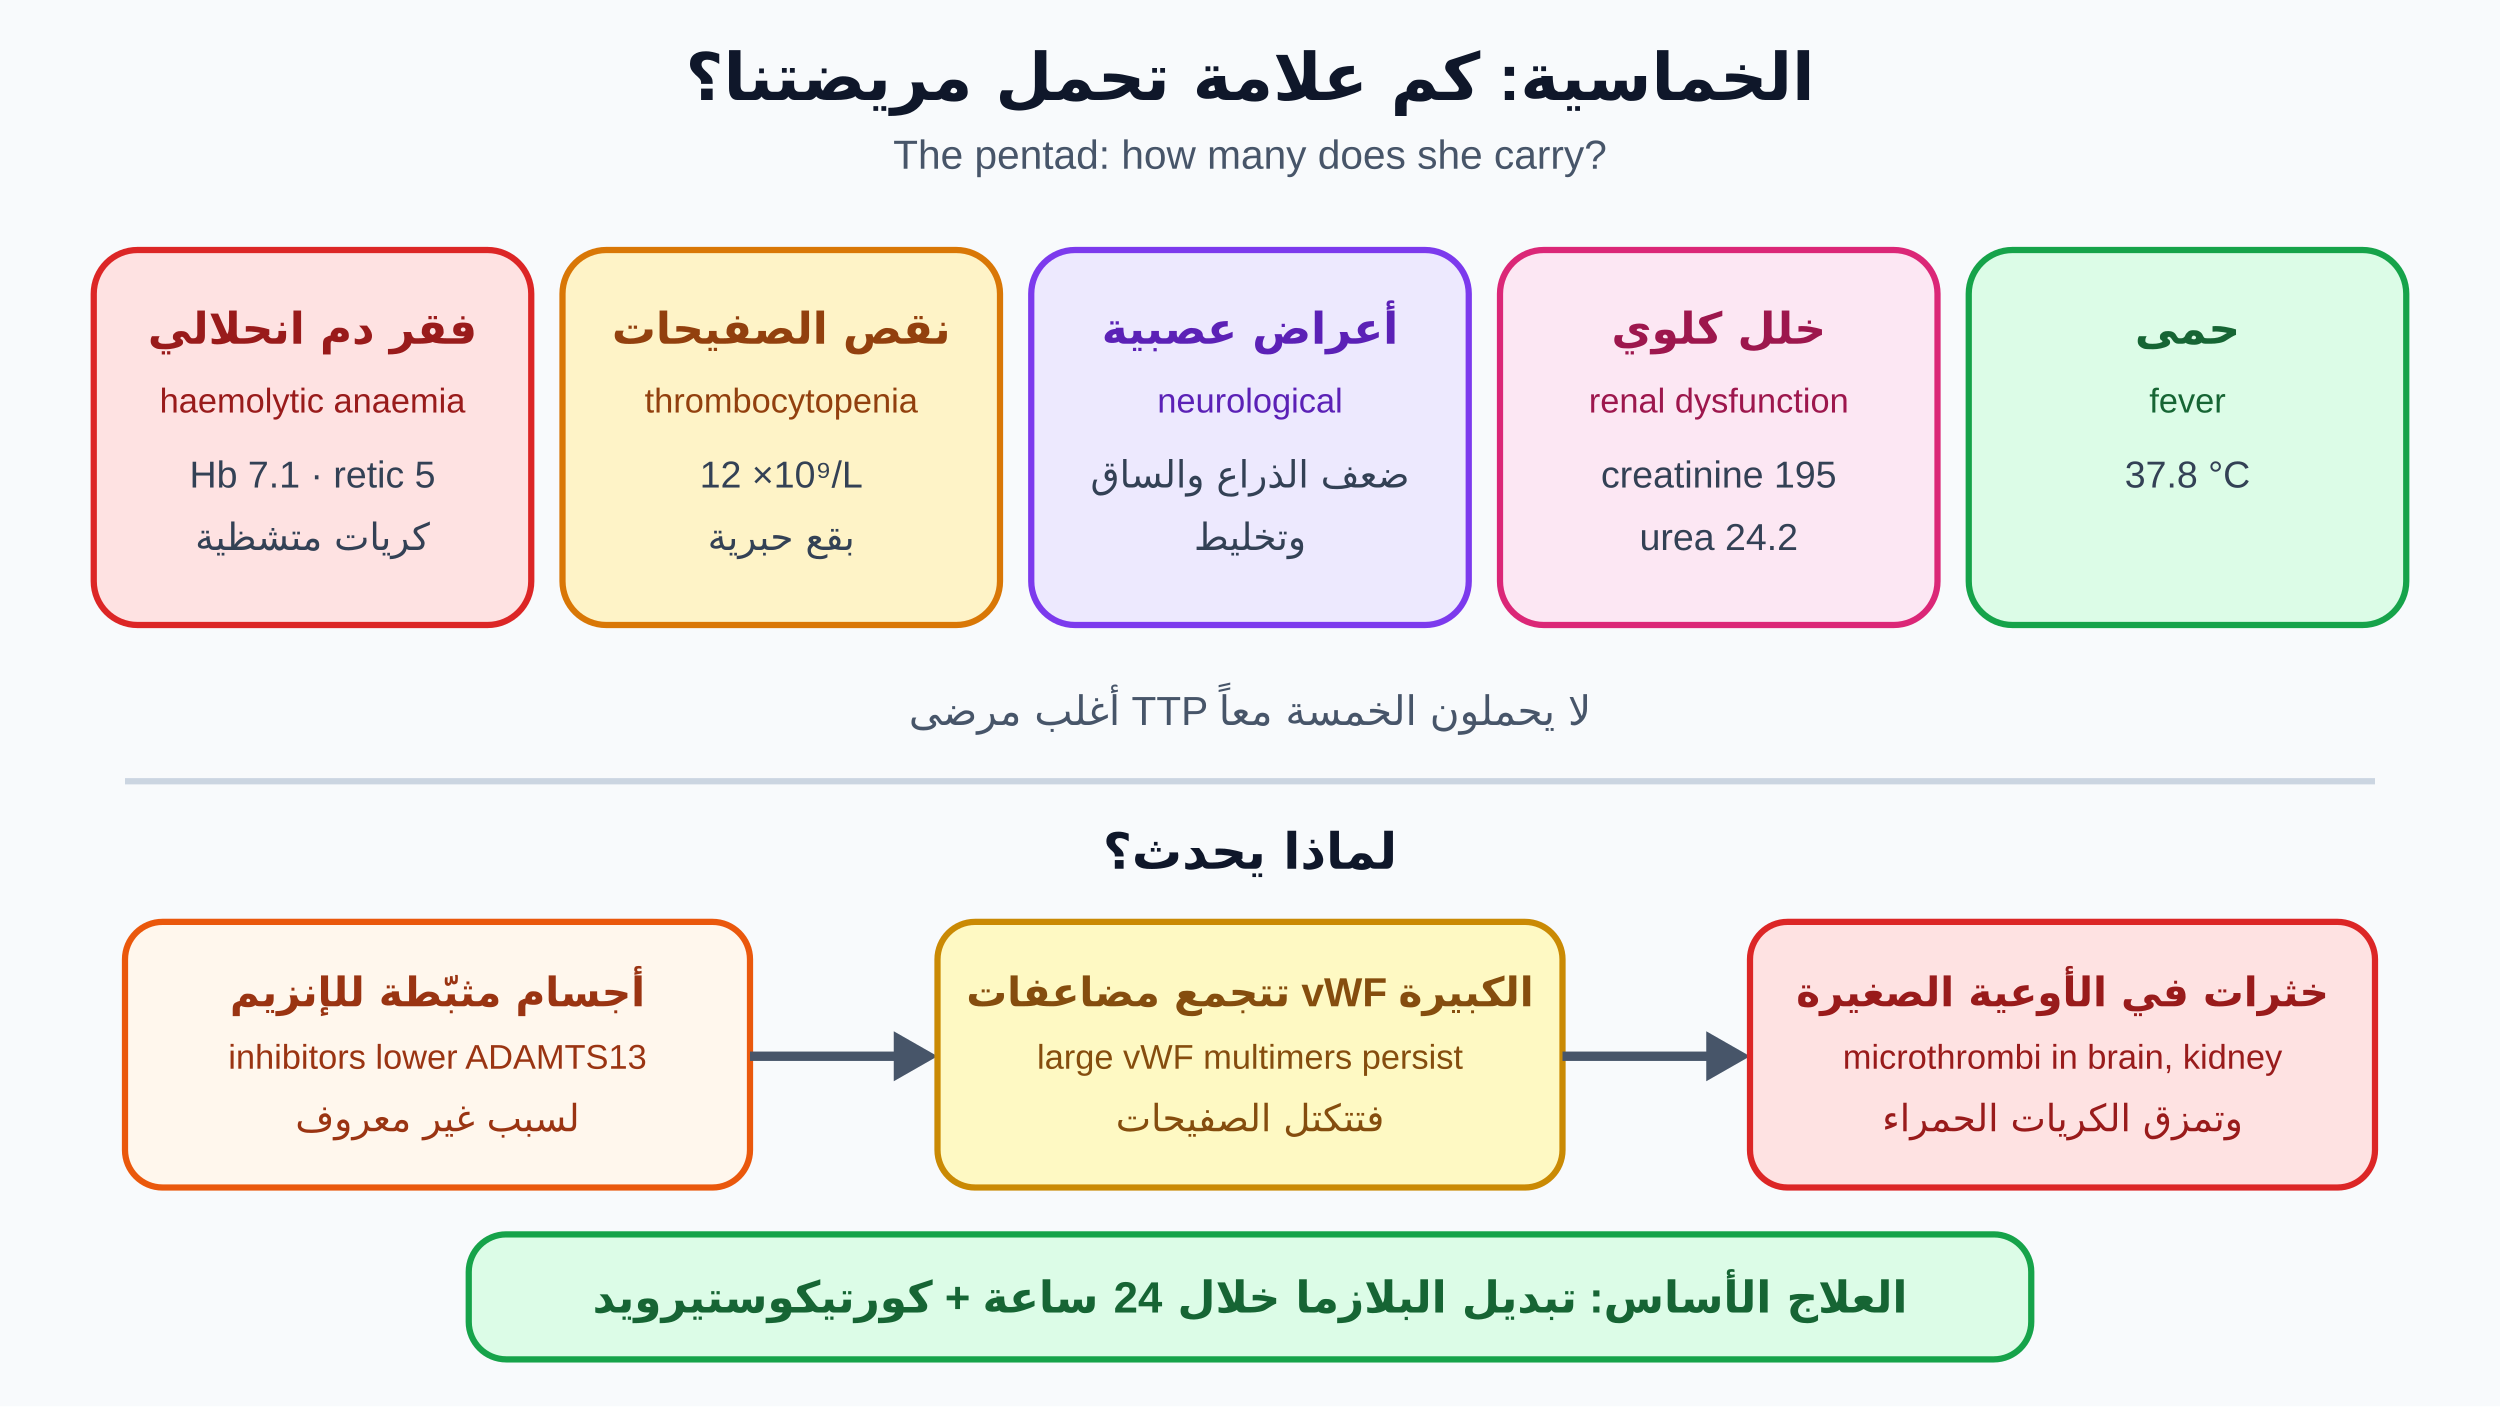
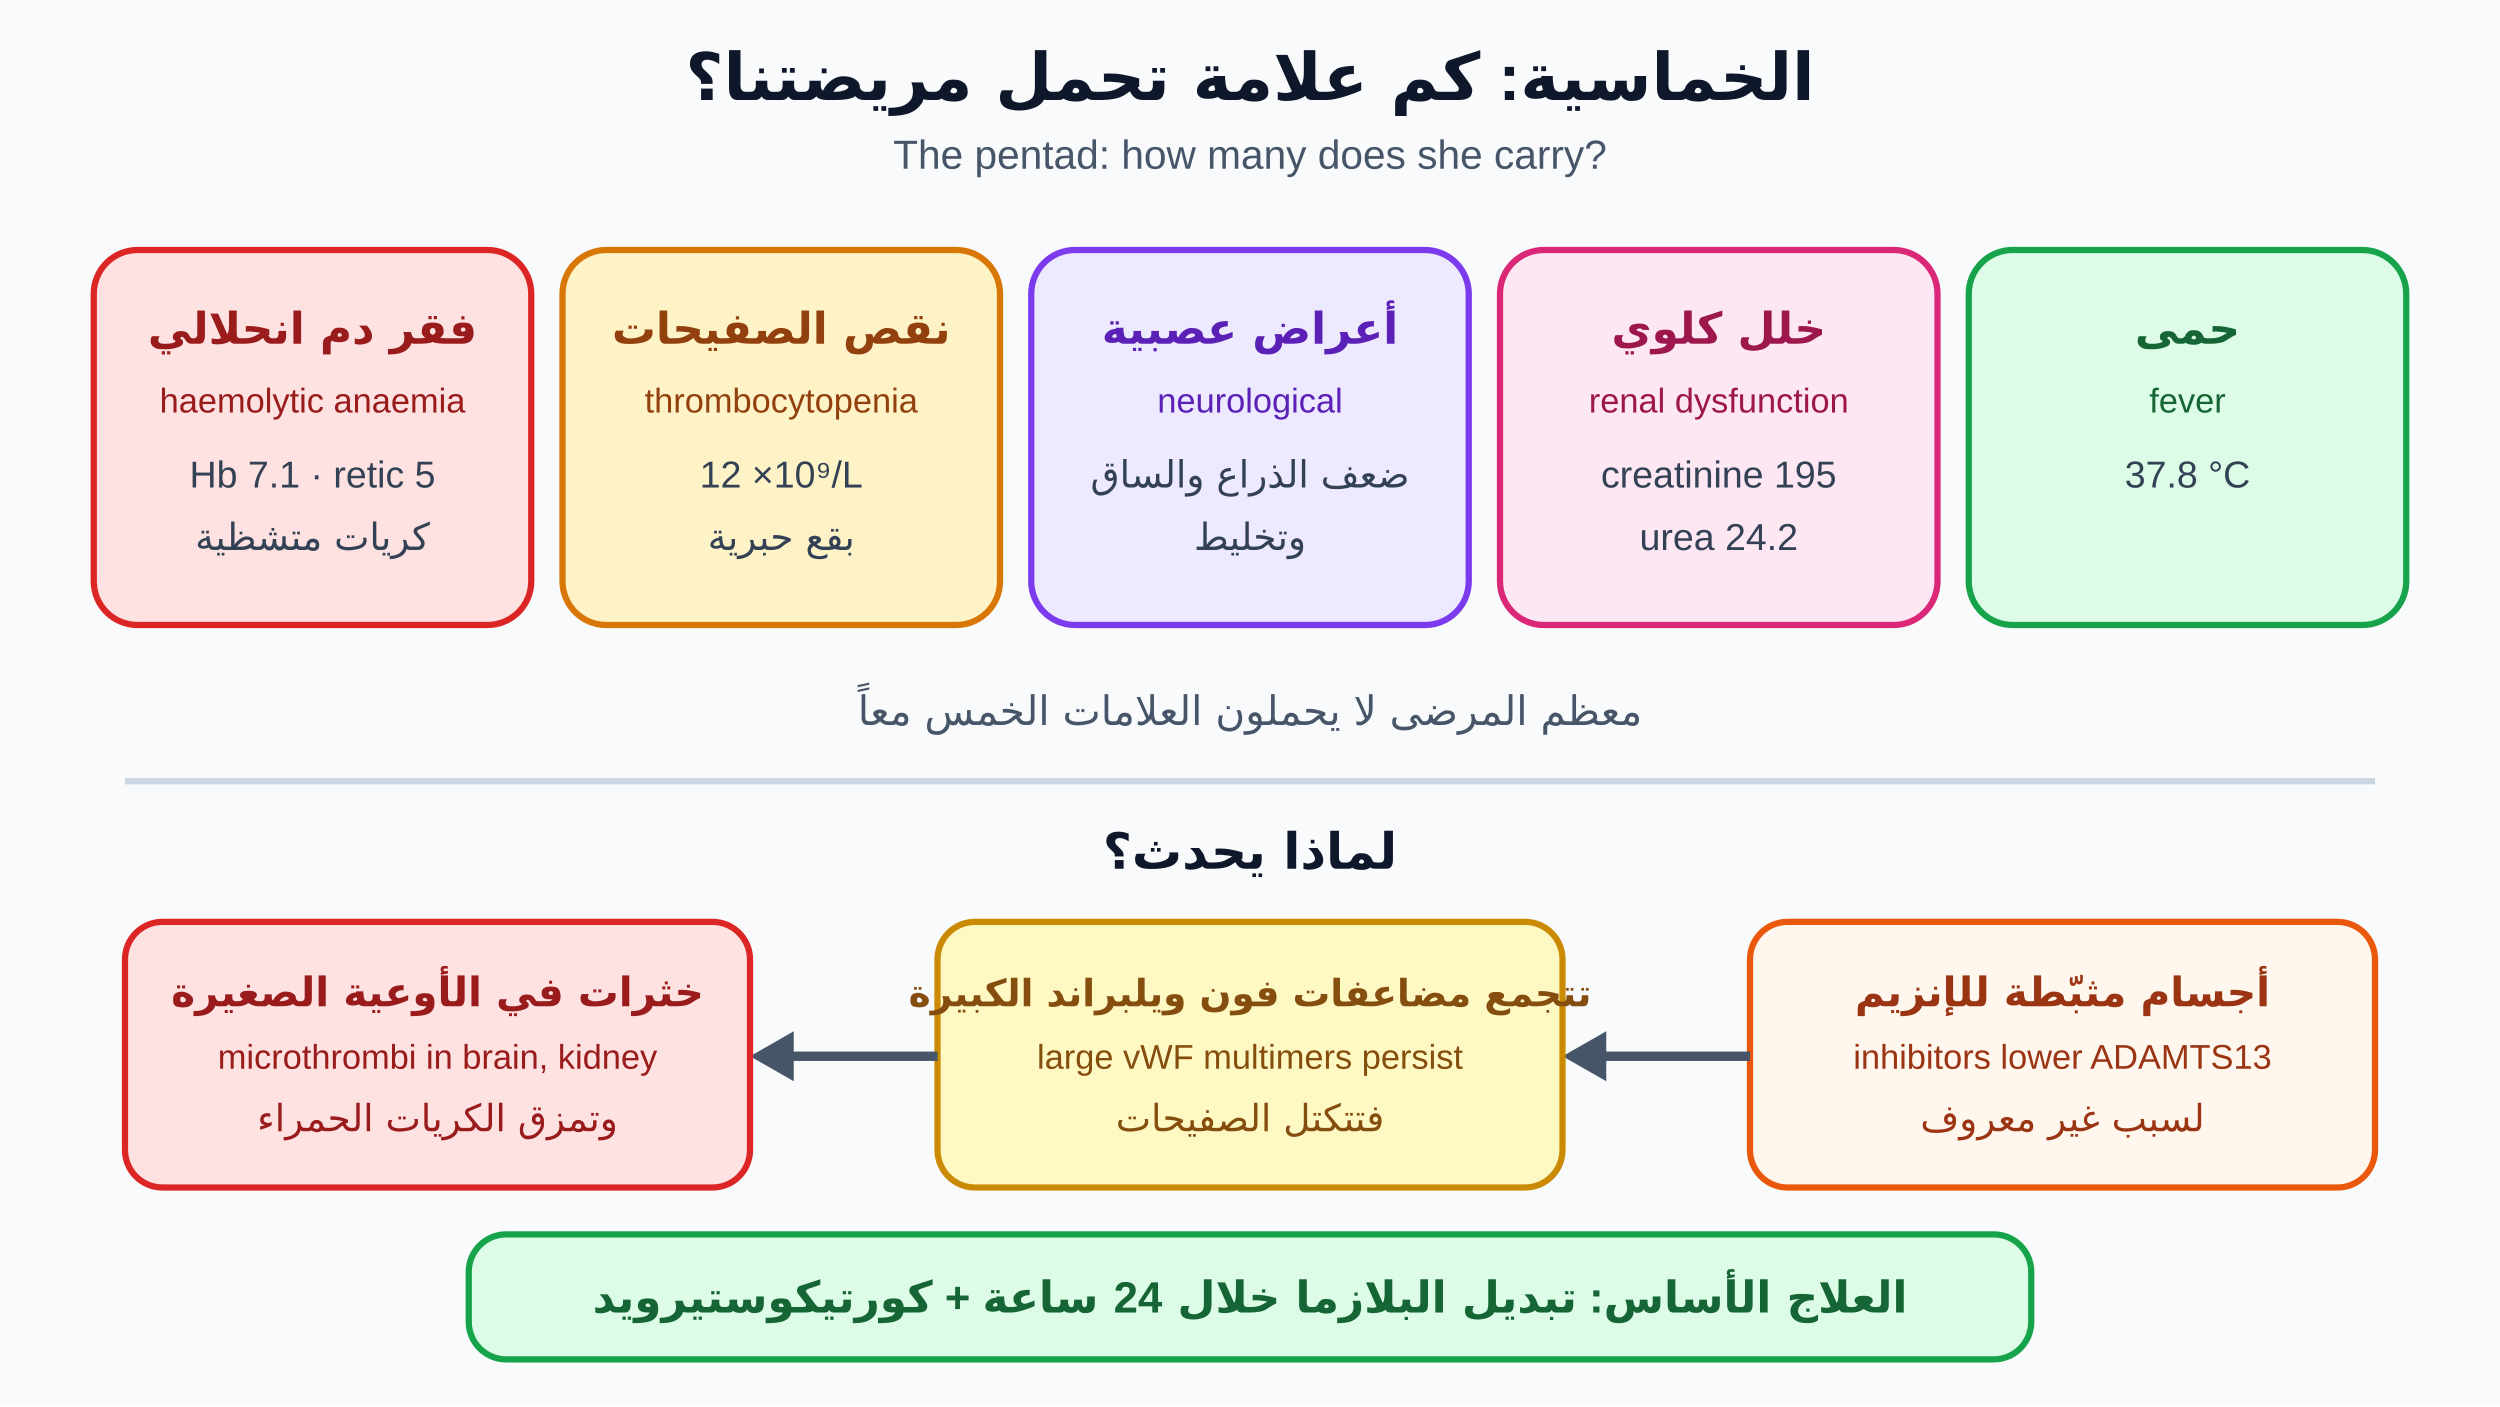
<svg xmlns="http://www.w3.org/2000/svg" viewBox="0 0 800 450" font-family="Tahoma, Arial, sans-serif">
  <rect width="800" height="450" fill="#f8fafc" />
  <text x="400" y="32" text-anchor="middle" font-size="21" font-weight="bold" fill="#0f172a">الخماسية: كم علامة تحمل مريضتنا؟</text>
  <text x="400" y="54" text-anchor="middle" font-size="13" fill="#475569">The pentad: how many does she carry?</text>
  <g>
    <rect x="30" y="80" width="140" height="120" rx="14" fill="#fee2e2" stroke="#dc2626" stroke-width="2" />
    <text x="100" y="110" text-anchor="middle" font-size="14" font-weight="bold" fill="#991b1b">فقر دم انحلالي</text>
    <text x="100" y="132" text-anchor="middle" font-size="11" fill="#991b1b">haemolytic anaemia</text>
    <text x="100" y="156" text-anchor="middle" font-size="12" fill="#334155">Hb 7.1 · retic 5</text>
    <text x="100" y="176" text-anchor="middle" font-size="12" fill="#334155">كريات متشظية</text>
    <rect x="180" y="80" width="140" height="120" rx="14" fill="#fef3c7" stroke="#d97706" stroke-width="2" />
    <text x="250" y="110" text-anchor="middle" font-size="14" font-weight="bold" fill="#92400e">نقص الصفيحات</text>
    <text x="250" y="132" text-anchor="middle" font-size="11" fill="#92400e">thrombocytopenia</text>
    <text x="250" y="156" text-anchor="middle" font-size="12" fill="#334155">12 ×10⁹/L</text>
    <text x="250" y="176" text-anchor="middle" font-size="12" fill="#334155">بقع حبرية</text>
    <rect x="330" y="80" width="140" height="120" rx="14" fill="#ede9fe" stroke="#7c3aed" stroke-width="2" />
    <text x="400" y="110" text-anchor="middle" font-size="14" font-weight="bold" fill="#5b21b6">أعراض عصبية</text>
    <text x="400" y="132" text-anchor="middle" font-size="11" fill="#5b21b6">neurological</text>
    <text x="400" y="156" text-anchor="middle" font-size="12" fill="#334155">ضعف الذراع والساق</text>
    <text x="400" y="176" text-anchor="middle" font-size="12" fill="#334155">وتخليط</text>
    <rect x="480" y="80" width="140" height="120" rx="14" fill="#fce7f3" stroke="#db2777" stroke-width="2" />
    <text x="550" y="110" text-anchor="middle" font-size="14" font-weight="bold" fill="#9d174d">خلل كلوي</text>
    <text x="550" y="132" text-anchor="middle" font-size="11" fill="#9d174d">renal dysfunction</text>
    <text x="550" y="156" text-anchor="middle" font-size="12" fill="#334155">creatinine 195</text>
    <text x="550" y="176" text-anchor="middle" font-size="12" fill="#334155">urea 24.2</text>
    <rect x="630" y="80" width="140" height="120" rx="14" fill="#dcfce7" stroke="#16a34a" stroke-width="2" />
    <text x="700" y="110" text-anchor="middle" font-size="14" font-weight="bold" fill="#166534">حمى</text>
    <text x="700" y="132" text-anchor="middle" font-size="11" fill="#166534">fever</text>
    <text x="700" y="156" text-anchor="middle" font-size="12" fill="#334155">37.8 °C</text>
  </g>
-   <text x="400" y="232" text-anchor="middle" font-size="13" fill="#475569">أغلب مرضى TTP لا يحملون الخمسة معاً</text>
+   <text x="400" y="232" text-anchor="middle" font-size="13" fill="#475569">معظم المرضى لا يحملون العلامات الخمس معاً</text>
  <line x1="40" y1="250" x2="760" y2="250" stroke="#cbd5e1" stroke-width="2" />
  <text x="400" y="278" text-anchor="middle" font-size="16" font-weight="bold" fill="#0f172a">لماذا يحدث؟</text>
-   <rect x="40" y="295" width="200" height="85" rx="12" fill="#fff7ed" stroke="#ea580c" stroke-width="2" />
-   <text x="140" y="322" text-anchor="middle" font-size="13" font-weight="bold" fill="#9a3412">أجسام مثبّطة للإنزيم</text>
-   <text x="140" y="342" text-anchor="middle" font-size="11" fill="#9a3412">inhibitors lower ADAMTS13</text>
-   <text x="140" y="362" text-anchor="middle" font-size="12" fill="#9a3412">لسبب غير معروف</text>
-   <line x1="240" y1="338" x2="290" y2="338" stroke="#475569" stroke-width="3" />
-   <polygon points="300,338 286,330 286,346" fill="#475569" />
+   <rect x="560" y="295" width="200" height="85" rx="12" fill="#fff7ed" stroke="#ea580c" stroke-width="2" />
+   <text x="660" y="322" text-anchor="middle" font-size="13" font-weight="bold" fill="#9a3412">أجسام مثبّطة للإنزيم</text>
+   <text x="660" y="342" text-anchor="middle" font-size="11" fill="#9a3412">inhibitors lower ADAMTS13</text>
+   <text x="660" y="362" text-anchor="middle" font-size="12" fill="#9a3412">لسبب غير معروف</text>
+   <line x1="560" y1="338" x2="510" y2="338" stroke="#475569" stroke-width="3" />
+   <polygon points="500,338 514,330 514,346" fill="#475569" />
  <rect x="300" y="295" width="200" height="85" rx="12" fill="#fef9c3" stroke="#ca8a04" stroke-width="2" />
-   <text x="400" y="322" text-anchor="middle" font-size="13" font-weight="bold" fill="#854d0e">تتجمع مضاعفات vWF الكبيرة</text>
+   <text x="400" y="322" text-anchor="middle" font-size="12" font-weight="bold" fill="#854d0e">تتجمع مضاعفات فون ويلبراند الكبيرة</text>
  <text x="400" y="342" text-anchor="middle" font-size="11" fill="#854d0e">large vWF multimers persist</text>
  <text x="400" y="362" text-anchor="middle" font-size="12" fill="#854d0e">فتتكتل الصفيحات</text>
-   <line x1="500" y1="338" x2="550" y2="338" stroke="#475569" stroke-width="3" />
-   <polygon points="560,338 546,330 546,346" fill="#475569" />
-   <rect x="560" y="295" width="200" height="85" rx="12" fill="#fee2e2" stroke="#dc2626" stroke-width="2" />
-   <text x="660" y="322" text-anchor="middle" font-size="13" font-weight="bold" fill="#991b1b">خثرات في الأوعية الصغيرة</text>
-   <text x="660" y="342" text-anchor="middle" font-size="11" fill="#991b1b">microthrombi in brain, kidney</text>
-   <text x="660" y="362" text-anchor="middle" font-size="12" fill="#991b1b">وتمزق الكريات الحمراء</text>
+   <line x1="300" y1="338" x2="250" y2="338" stroke="#475569" stroke-width="3" />
+   <polygon points="240,338 254,330 254,346" fill="#475569" />
+   <rect x="40" y="295" width="200" height="85" rx="12" fill="#fee2e2" stroke="#dc2626" stroke-width="2" />
+   <text x="140" y="322" text-anchor="middle" font-size="13" font-weight="bold" fill="#991b1b">خثرات في الأوعية الصغيرة</text>
+   <text x="140" y="342" text-anchor="middle" font-size="11" fill="#991b1b">microthrombi in brain, kidney</text>
+   <text x="140" y="362" text-anchor="middle" font-size="12" fill="#991b1b">وتمزق الكريات الحمراء</text>
  <rect x="150" y="395" width="500" height="40" rx="12" fill="#dcfce7" stroke="#16a34a" stroke-width="2" />
  <text x="400" y="420" text-anchor="middle" font-size="14" font-weight="bold" fill="#166534">العلاج الأساس: تبديل البلازما خلال 24 ساعة + كورتيكوستيرويد</text>
</svg>
